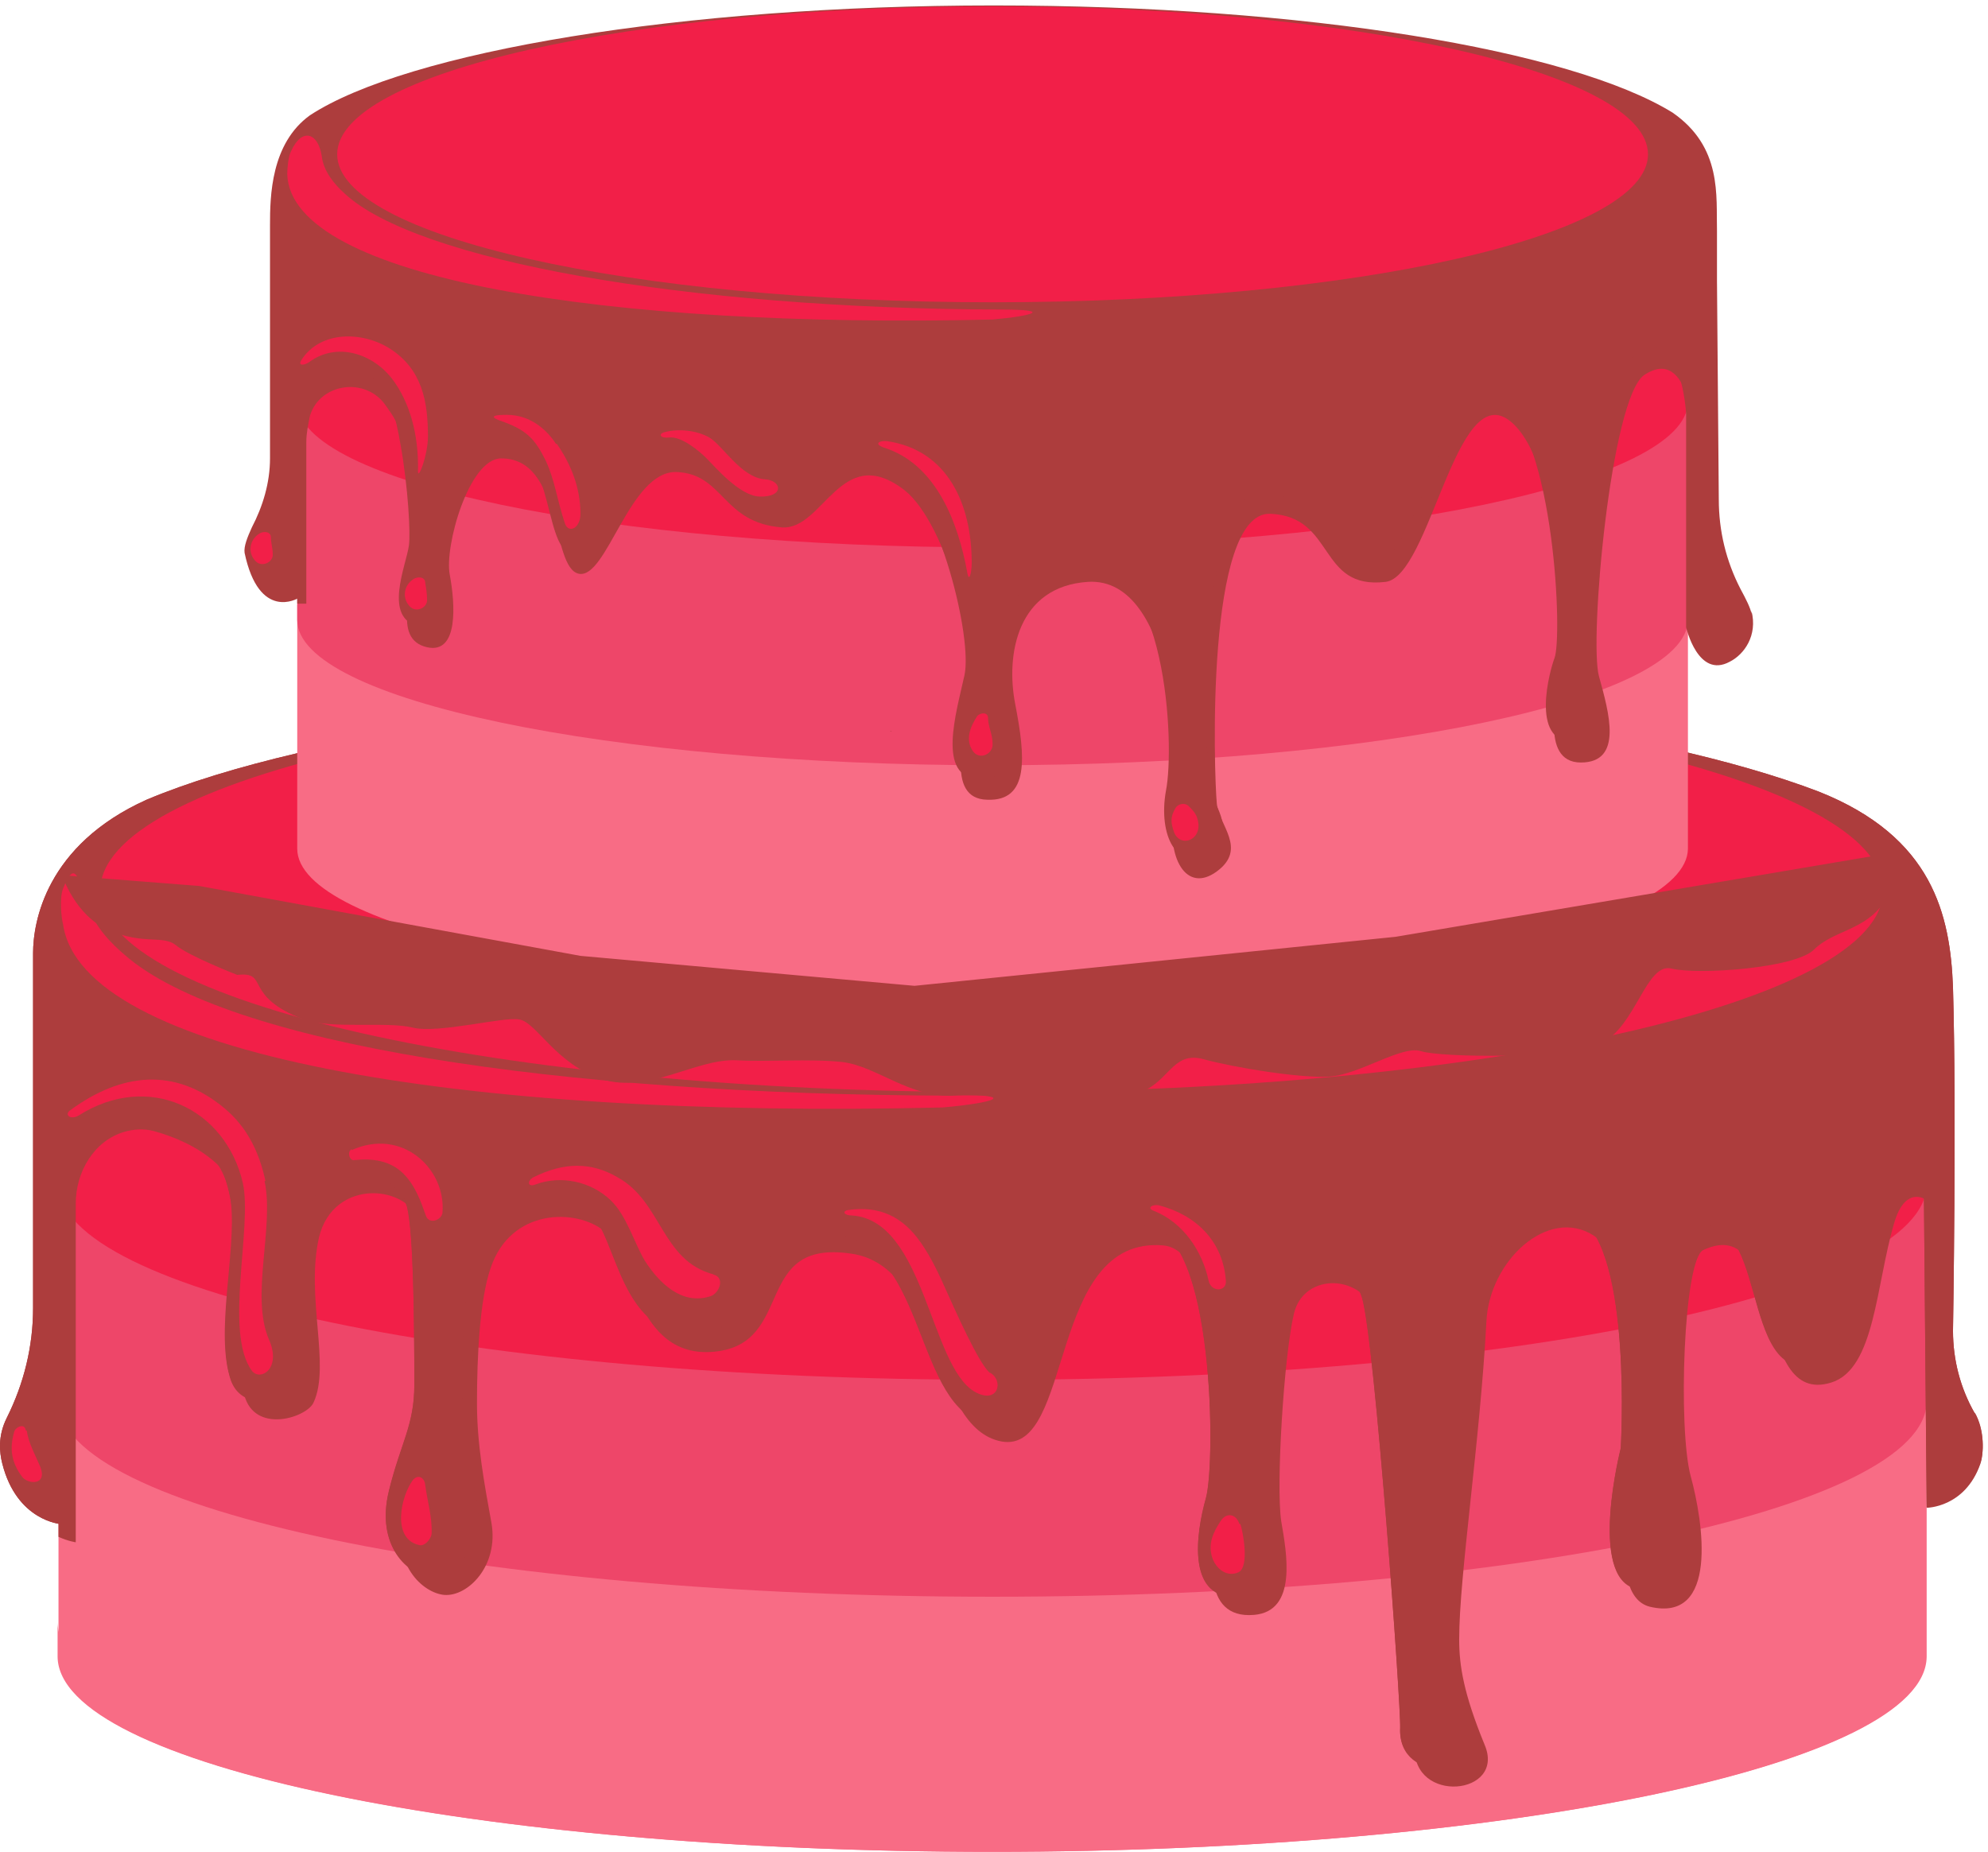
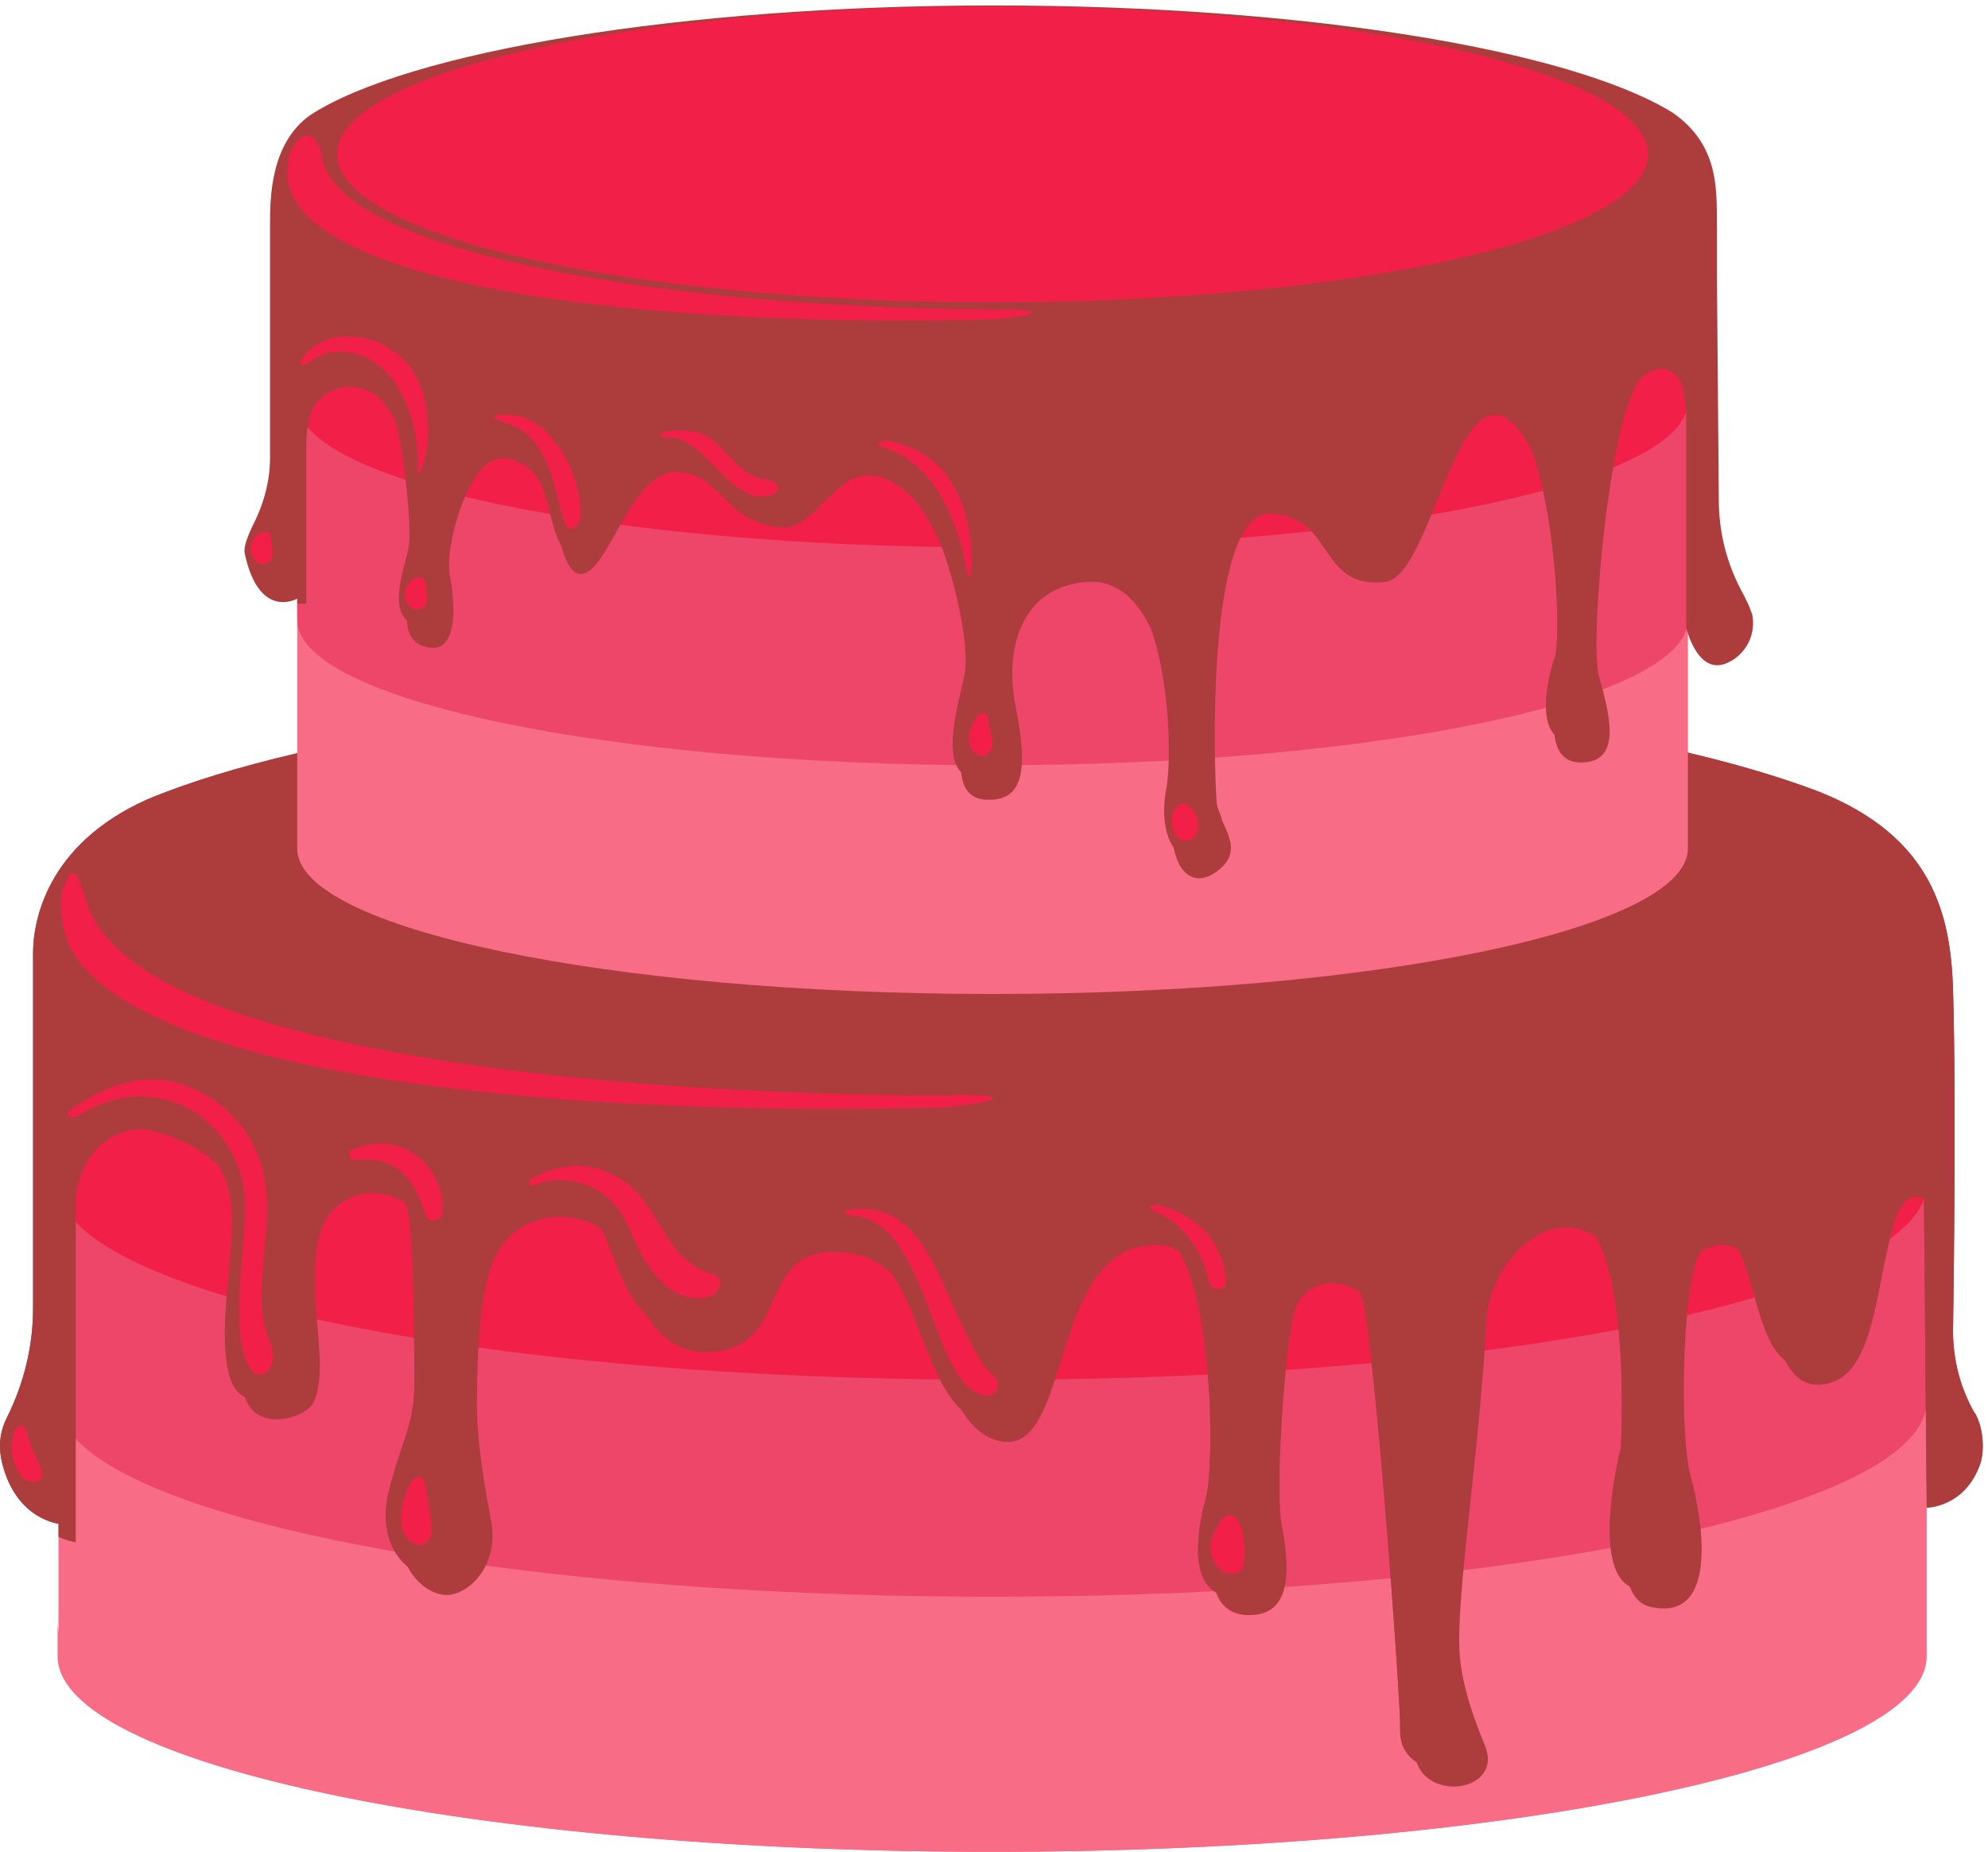
<svg xmlns="http://www.w3.org/2000/svg" width="219" height="204" viewBox="0 0 219 204" fill="none">
  <path d="M6.444 146.4V182.5C6.544 194.4 52.544 204 109.344 204C166.144 204 212.144 194.4 212.244 182.5V146.4H6.444Z" fill="#F86C85" />
  <path d="M109.244 200.2C52.544 200.2 6.444 190.6 6.344 178.7V182.5C6.444 194.4 52.444 204 109.244 204C166.044 204 212.044 194.4 212.144 182.5V178.7C212.044 190.6 166.044 200.2 109.244 200.2Z" fill="#F86C85" />
  <path d="M6.444 118.3V154.4C6.544 166.3 52.544 175.9 109.344 175.9C166.144 175.9 212.144 166.3 212.244 154.4V118.3H6.444Z" fill="#EE4669" />
  <path d="M6.444 102.6V130.5C6.544 142.4 52.544 152 109.344 152C166.144 152 212.144 142.4 212.244 130.5V102.6H6.444Z" fill="#F21F48" />
  <path d="M217.544 155.7C215.944 152.9 215.144 149.8 215.144 146.6C215.144 146.6 215.544 122.5 215.144 108.8C214.844 100.8 212.944 92.2 200.344 87.2C181.944 80.2 148.044 75.5 109.344 75.5C70.644 75.5 33.944 80.6 16.144 88.1C5.044 93.1 3.644 101.6 3.644 105C3.644 117 3.644 144.1 3.644 144.1C3.644 148.3 2.644 152.4 0.744 156.2C-0.256 158.2 -0.056 160 0.244 161.2C1.844 167.6 6.744 167.9 6.744 167.9V130.6C6.744 127.1 8.744 123.7 12.044 122.7C13.044 122.4 14.244 122.3 15.344 122.6C20.044 123.9 24.844 126.8 25.444 132.5C26.044 138.1 23.644 146.9 25.444 152.1C26.844 155.9 32.244 154.1 32.944 152.5C34.844 148.4 32.044 140.9 33.544 134.3C35.144 127.7 43.544 128.4 44.844 133C45.544 135.8 45.644 145.4 45.644 152.6C45.644 157.1 44.144 159 42.844 164.3C41.344 170.4 45.044 173.5 47.344 173.7C49.944 173.9 53.344 170.5 52.544 165.8C51.744 161.4 50.944 157.1 50.944 152.6C50.944 147.4 51.244 141.2 52.444 137.7C54.644 131.1 61.844 131.1 64.944 133.6C68.044 136.1 68.244 147.8 77.144 146.9C86.044 146 81.244 134.5 92.144 136.1C102.144 137.5 100.744 155.3 108.744 156.8C116.744 158.2 113.744 134.1 126.544 135.2C133.744 135.8 133.944 161.2 132.844 165.1C131.744 169 130.644 176.4 136.544 175.9C141.344 175.5 140.144 169.1 139.544 165.6C138.944 161.7 139.844 147.3 140.944 142.7C142.044 138.1 148.644 138.3 150.044 143C151.444 147.7 154.344 188 154.244 190.4C153.944 196.8 164.344 195.8 161.944 190.2C159.644 184.6 159.144 181.5 159.144 178.6C159.144 171.6 161.444 156.8 162.144 143.6C162.444 136.9 168.944 130.9 173.944 134.1C179.844 137.9 178.544 159.6 178.544 159.6C178.544 159.6 174.944 173.7 180.144 175C187.744 176.8 186.044 165.7 184.644 160.6C183.244 155.4 183.844 136.7 186.044 135.7C195.144 131.5 191.244 153.1 200.144 150.2C204.944 148.7 205.044 139.5 207.044 132.7C208.644 127.4 211.944 130.5 211.944 132.1L212.244 166.1C212.244 166.1 216.444 166.1 218.144 161.3C218.544 160.2 218.644 157.6 217.544 155.7Z" fill="#AD3D3D" />
  <path d="M6.444 119.5V169.3C7.544 169.8 8.344 169.9 8.344 169.9V132.6C8.344 129.1 10.344 125.7 13.644 124.7C14.644 124.4 15.844 124.3 16.944 124.6C21.644 125.9 26.444 128.8 27.044 134.5C27.644 140.1 25.144 148.9 27.044 154.1C28.444 157.9 33.844 156.1 34.544 154.5C36.444 150.4 33.644 142.9 35.144 136.3C36.744 129.7 45.144 130.4 46.444 135C47.244 137.8 47.244 147.4 47.244 154.6C47.244 159.1 45.744 161 44.444 166.3C42.944 172.4 46.644 175.5 48.944 175.7C51.544 175.9 54.944 172.5 54.144 167.8C53.344 163.4 52.544 159.1 52.544 154.6C52.544 149.4 52.844 143.2 54.044 139.7C56.244 133.1 63.444 133.1 66.544 135.6C69.644 138.1 69.844 149.8 78.744 148.9C87.644 148 82.844 136.5 93.744 138.1C103.744 139.5 102.344 157.3 110.344 158.8C118.344 160.2 115.344 136.1 128.144 137.2C135.344 137.8 135.544 163.2 134.444 167.1C133.344 171 132.244 178.4 138.144 177.9C142.944 177.5 141.744 171.1 141.144 167.6C140.544 163.7 141.444 149.3 142.544 144.7C143.644 140.1 150.244 140.3 151.644 145C153.044 149.7 155.944 190 155.844 192.4C155.544 198.8 165.944 197.8 163.544 192.2C161.244 186.6 160.744 183.5 160.744 180.6C160.744 173.6 163.044 158.8 163.744 145.6C164.044 138.9 170.544 132.9 175.544 136.1C181.444 139.9 180.144 161.6 180.144 161.6C180.144 161.6 176.544 175.7 181.744 177C189.344 178.8 187.644 167.7 186.244 162.6C184.844 157.4 185.444 138.7 187.644 137.7C196.744 133.5 192.844 155.1 201.744 152.3C206.544 150.8 206.644 141.6 208.644 134.8C209.544 131.6 211.144 131.5 212.244 132.2V102.8H6.444V119.7V119.5Z" fill="#AD3D3D" />
  <path d="M66.644 158.5C66.644 156.7 65.144 155.2 63.344 155.2C61.544 155.2 60.044 156.7 60.044 158.5C60.044 160.3 61.544 161.8 63.344 161.8C65.144 161.8 66.644 160.3 66.644 158.5Z" fill="#EE4669" />
  <path d="M86.344 167C86.344 165.4 85.044 164.2 83.544 164.2C82.044 164.2 80.744 165.5 80.744 167C80.744 168.5 82.044 169.8 83.544 169.8C85.044 169.8 86.344 168.5 86.344 167Z" fill="#EE4669" />
-   <path d="M115.044 167.5C117.64 167.5 119.744 165.396 119.744 162.8C119.744 160.204 117.64 158.1 115.044 158.1C112.448 158.1 110.344 160.204 110.344 162.8C110.344 165.396 112.448 167.5 115.044 167.5Z" fill="#EE4669" />
+   <path d="M115.044 167.5C117.64 167.5 119.744 165.396 119.744 162.8C119.744 160.204 117.64 158.1 115.044 158.1C112.449 158.1 110.344 160.204 110.344 162.8C110.344 165.396 112.449 167.5 115.044 167.5Z" fill="#EE4669" />
  <path d="M32.844 162.8C32.844 161.5 31.744 160.5 30.544 160.5C29.344 160.5 28.244 161.6 28.244 162.8C28.244 164 29.344 165.1 30.544 165.1C31.744 165.1 32.844 164 32.844 162.8Z" fill="#EE4669" />
  <path d="M58.744 189.5C58.744 188.5 57.944 187.6 56.844 187.6C55.744 187.6 54.944 188.4 54.944 189.5C54.944 190.6 55.744 191.4 56.844 191.4C57.944 191.4 58.744 190.6 58.744 189.5Z" fill="#F86C85" />
  <path d="M80.244 186.7C80.244 185.1 78.944 183.9 77.444 183.9C75.944 183.9 74.644 185.2 74.644 186.7C74.644 188.2 75.944 189.5 77.444 189.5C78.944 189.5 80.244 188.2 80.244 186.7Z" fill="#F86C85" />
  <path d="M106.144 197.5C106.144 195.9 104.844 194.7 103.344 194.7C101.844 194.7 100.544 196 100.544 197.5C100.544 199 101.844 200.3 103.344 200.3C104.844 200.3 106.144 199 106.144 197.5Z" fill="#F86C85" />
  <path d="M19.744 183.4C19.744 182.4 18.944 181.5 17.844 181.5C16.744 181.5 15.944 182.3 15.944 183.4C15.944 184.5 16.744 185.3 17.844 185.3C18.944 185.3 19.744 184.5 19.744 183.4Z" fill="#F86C85" />
  <path d="M145.544 187.6C145.544 186.3 144.444 185.3 143.244 185.3C142.044 185.3 140.944 186.4 140.944 187.6C140.944 188.8 142.044 189.9 143.244 189.9C144.444 189.9 145.544 188.8 145.544 187.6Z" fill="#F86C85" />
  <path d="M199.544 178.3C199.544 176.7 198.244 175.5 196.744 175.5C195.244 175.5 193.944 176.8 193.944 178.3C193.944 179.8 195.244 181.1 196.744 181.1C198.244 181.1 199.544 179.8 199.544 178.3Z" fill="#F86C85" />
  <path d="M189.844 189.5C189.844 188.3 188.944 187.4 187.744 187.4C186.544 187.4 185.644 188.3 185.644 189.5C185.644 190.7 186.544 191.6 187.744 191.6C188.944 191.6 189.844 190.7 189.844 189.5Z" fill="#F86C85" />
  <path d="M179.344 186.7C179.344 184.9 177.844 183.4 176.044 183.4C174.244 183.4 172.744 184.9 172.744 186.7C172.744 188.5 174.244 190 176.044 190C177.844 190 179.344 188.5 179.344 186.7Z" fill="#F86C85" />
  <path d="M217.544 155.7C215.944 152.9 215.144 149.8 215.144 146.6C215.144 146.6 215.544 122.5 215.144 108.8C214.844 100.8 212.944 92.2 200.344 87.2C181.944 80.2 148.044 75.5 109.344 75.5C70.644 75.5 33.944 80.6 16.144 88.1C5.044 93.1 3.644 101.6 3.644 105C3.644 117 3.644 144.1 3.644 144.1C3.644 148.3 2.644 152.4 0.744 156.2C-0.256 158.2 -0.056 160 0.244 161.2C1.844 167.6 6.744 167.9 6.744 167.9V130.6C6.744 127.1 8.744 123.7 12.044 122.7C13.044 122.4 23.244 120.1 25.444 132.4C26.444 138 23.644 146.8 25.444 152C26.844 155.8 32.244 154 32.944 152.4C34.844 148.3 32.044 140.8 33.544 134.2C35.144 127.6 43.544 128.3 44.844 132.9C45.544 135.7 45.644 145.3 45.644 152.5C45.644 157 44.144 158.9 42.844 164.2C41.344 170.3 45.044 173.4 47.344 173.6C49.944 173.8 53.344 170.4 52.544 165.7C51.744 161.3 50.944 157 50.944 152.5C50.944 147.3 51.244 141.1 52.444 137.6C54.644 131 61.844 131 64.944 133.5C68.044 136 68.244 147.7 77.144 146.8C86.044 145.9 81.244 134.4 92.144 136C102.144 137.4 100.744 155.2 108.744 156.7C116.744 158.1 113.744 134 126.544 135.1C133.744 135.7 133.944 161.1 132.844 165C131.744 168.9 130.644 176.3 136.544 175.8C141.344 175.4 140.144 169 139.544 165.5C138.944 161.6 139.844 147.2 140.944 142.6C142.044 138 148.644 138.2 150.044 142.9C151.444 147.6 154.344 187.9 154.244 190.3C153.944 196.7 164.344 195.7 161.944 190.1C159.644 184.5 159.144 181.4 159.144 178.5C159.144 171.5 161.444 156.7 162.144 143.5C162.444 136.8 168.944 130.8 173.944 134C179.844 137.8 178.544 159.5 178.544 159.5C178.544 159.5 174.944 173.6 180.144 174.9C187.744 176.7 186.044 165.6 184.644 160.5C183.244 155.3 183.844 136.6 186.044 135.6C195.144 131.4 191.244 153 200.144 150.1C204.944 148.6 205.044 139.4 207.044 132.6C208.644 127.3 211.944 130.4 211.944 132L212.244 166C212.244 166 216.444 166 218.144 161.2C218.544 160.1 218.644 157.5 217.544 155.6V155.7Z" fill="#AD3D3D" />
-   <path d="M207.444 98.1C207.444 110.4 163.444 120.3 109.244 120.3C55.044 120.3 11.044 110.4 11.044 98.1C11.044 85.8 55.044 75.9 109.244 75.9C163.444 75.9 207.444 85.8 207.444 98.1Z" fill="#F21F48" />
+   <path d="M207.444 98.1C207.444 110.4 163.444 120.3 109.244 120.3C55.044 120.3 11.044 110.4 11.044 98.1C11.044 85.8 55.044 75.9 109.244 75.9C163.444 75.9 207.444 85.8 207.444 98.1Z" fill="#AD3D3D" />
  <path d="M104.944 120.7C61.344 120.6 24.944 115 13.744 105.2C12.344 104 10.344 102.1 9.544 99.4C8.544 96.2 8.144 94.9 6.944 97.9C6.544 98.9 6.744 101.1 6.944 101.8C8.944 116.1 50.244 123.3 103.844 122C109.544 121.5 112.344 120.6 105.044 120.6L104.944 120.7Z" fill="#F21F48" />
  <path d="M2.844 157.6C2.744 156.7 1.644 157.2 1.544 157.8C1.044 159.6 1.244 161.1 2.444 162.7C3.044 163.5 5.244 163.7 4.444 161.6C3.944 160.4 3.144 159 2.944 157.6H2.844Z" fill="#F21F48" />
  <path d="M29.244 130.1C28.544 126.9 27.244 124.2 24.744 122.1C19.244 117.5 13.344 118.2 7.744 122.3C7.044 122.8 7.744 123.4 8.644 122.9C16.344 118 24.844 122.1 26.744 130.3C27.844 135.1 24.644 146.8 27.744 151C28.644 152.2 31.044 150.8 29.644 147.6C27.544 142.8 30.244 135.2 29.144 130.1H29.244Z" fill="#F21F48" />
  <path d="M46.844 163.7C46.844 162.8 46.044 162.3 45.444 163.1C44.144 164.9 43.144 169.5 46.144 170.2C46.744 170.4 47.444 169.6 47.544 169C47.644 167.2 47.044 165.2 46.844 163.6V163.7Z" fill="#F21F48" />
-   <path d="M78.644 140.4C72.844 138.9 72.944 132.4 68.044 129.7C65.144 128 62.144 128 58.744 129.7C58.044 130.1 58.144 130.8 58.944 130.5C61.844 129.4 65.144 130.2 67.244 132.2C69.044 133.9 69.844 136.9 71.044 138.9C72.644 141.4 75.144 143.8 78.244 142.8C79.244 142.5 79.944 140.7 78.544 140.4H78.644Z" fill="#F21F48" />
+   <path d="M78.644 140.4C72.844 138.9 72.945 132.4 68.044 129.7C65.144 128 62.145 128 58.745 129.7C58.044 130.1 58.145 130.8 58.944 130.5C61.844 129.4 65.144 130.2 67.245 132.2C69.044 133.9 69.844 136.9 71.044 138.9C72.644 141.4 75.144 143.8 78.245 142.8C79.245 142.5 79.945 140.7 78.544 140.4H78.644Z" fill="#F21F48" />
  <path d="M38.744 126.6C38.244 126.8 38.444 127.9 39.044 127.8C40.944 127.6 42.944 127.8 44.444 129.3C45.744 130.6 46.344 132.3 46.944 134C47.344 134.9 48.644 134.4 48.744 133.6C49.144 128.7 44.244 124.2 38.744 126.7V126.6Z" fill="#F21F48" />
  <path d="M109.144 151.3C107.944 150.6 104.944 143.7 104.344 142.4C103.544 140.6 102.644 138.6 101.444 136.9C99.444 134 96.844 132.8 93.444 133.3C92.744 133.4 92.944 133.9 93.844 133.9C101.844 134.4 102.444 150.4 107.344 153.3C109.944 154.8 110.644 152.1 109.044 151.2L109.144 151.3Z" fill="#F21F48" />
  <path d="M127.744 132.8C126.944 132.6 126.244 133.1 127.144 133.4C130.344 134.7 132.444 137.8 133.144 141.1C133.444 142.4 135.144 142.3 135.044 141.1C134.744 136.8 131.844 133.9 127.744 132.8Z" fill="#F21F48" />
  <path d="M136.544 167.9C136.144 166.7 135.044 166.6 134.444 167.6C133.644 168.8 133.044 170.1 133.544 171.6C133.944 172.8 135.144 173.8 136.444 173.2C137.644 172.6 136.944 168.8 136.644 167.9H136.544Z" fill="#F21F48" />
  <path d="M32.744 66.6V93.5C32.744 102.3 67.044 109.5 109.344 109.5C151.644 109.5 185.844 102.3 185.944 93.5V66.6H32.744Z" fill="#F86C85" />
  <path d="M32.744 41.4V68.3C32.744 77.1 67.044 84.3 109.344 84.3C151.644 84.3 185.844 77.1 185.944 68.3V41.4H32.744Z" fill="#EE4669" />
  <path d="M32.744 19.5V44.3C32.744 53.1 67.044 60.3 109.344 60.3C151.644 60.3 185.844 53.1 185.944 44.3V19.5H32.744Z" fill="#F21F48" />
-   <path d="M32.744 19.5V66.5H33.744V48.7C33.744 47.7 33.944 46.8 34.144 45.8C35.244 42.2 40.244 41.5 42.444 44.6C44.044 46.8 44.444 47.9 45.044 51.4C45.844 55.9 46.144 61.1 45.944 62.4C45.644 64.6 43.044 70.4 47.044 71.3C50.544 72.1 50.144 66.5 49.544 63.3C48.944 60.2 51.644 50.6 55.144 50.5C62.044 50.4 60.644 62.5 63.744 63.2C66.844 63.9 69.344 51.8 74.544 52C79.744 52.2 79.544 57.6 86.144 58.1C90.744 58.4 92.644 48.6 99.644 54C104.444 57.8 108.044 72.6 107.144 76.7C106.244 80.8 104.044 88 108.744 88.1C113.444 88.3 112.944 83.3 111.844 77.6C110.744 72 112.144 64.6 119.844 64.1C129.444 63.5 130.344 84.4 129.344 89.4C128.444 94.4 130.644 98.5 134.044 96C137.444 93.5 134.244 90.9 134.044 88.5C133.744 85.4 132.744 56.3 139.944 56.6C147.144 56.9 145.144 65 152.644 64.1C157.544 63.5 160.344 41.9 166.244 46.3C172.144 50.7 173.044 72.5 172.144 74.8C171.644 76.1 169.444 84 174.144 84C178.844 84 177.244 78.5 176.144 74.5C175.044 70.6 177.444 43.8 181.144 41.3C183.744 39.6 185.044 41.4 185.844 43.5V19.2H32.644L32.744 19.5Z" fill="#AD3D3D" />
+   <path d="M32.745 19.5V66.5H33.745V48.7C33.745 47.7 33.944 46.8 34.145 45.8C35.245 42.2 40.245 41.5 42.444 44.6C44.044 46.8 44.444 47.9 45.044 51.4C45.844 55.9 46.145 61.1 45.944 62.4C45.645 64.6 43.044 70.4 47.044 71.3C50.544 72.1 50.145 66.5 49.544 63.3C48.944 60.2 51.645 50.6 55.145 50.5C62.044 50.4 60.645 62.5 63.745 63.2C66.844 63.9 69.344 51.8 74.544 52C79.745 52.2 79.544 57.6 86.144 58.1C90.745 58.4 92.644 48.6 99.644 54C104.445 57.8 108.045 72.6 107.145 76.7C106.245 80.8 104.045 88 108.745 88.1C113.445 88.3 112.945 83.3 111.845 77.6C110.745 72 112.145 64.6 119.845 64.1C129.445 63.5 130.345 84.4 129.345 89.4C128.445 94.4 130.645 98.5 134.045 96C137.445 93.5 134.245 90.9 134.045 88.5C133.745 85.4 132.745 56.3 139.945 56.6C147.145 56.9 145.145 65 152.645 64.1C157.545 63.5 160.345 41.9 166.245 46.3C172.145 50.7 173.045 72.5 172.145 74.8C171.645 76.1 169.445 84 174.145 84C178.845 84 177.245 78.5 176.145 74.5C175.045 70.6 177.445 43.8 181.145 41.3C183.745 39.6 185.045 41.4 185.845 43.5V19.2H32.645L32.745 19.5Z" fill="#AD3D3D" />
  <path d="M94.344 72.6C94.344 70.3 92.444 68.4 90.144 68.4C87.844 68.4 85.944 70.3 85.944 72.6C85.944 74.9 87.844 76.8 90.144 76.8C92.444 76.8 94.344 74.9 94.344 72.6Z" fill="#EE4669" />
  <path d="M66.244 67.5C66.244 66.5 65.444 65.6 64.344 65.6C63.244 65.6 62.444 66.4 62.444 67.5C62.444 68.6 63.244 69.4 64.344 69.4C65.444 69.4 66.244 68.6 66.244 67.5Z" fill="#EE4669" />
  <path d="M74.644 76.4C74.644 75.4 73.844 74.5 72.744 74.5C71.644 74.5 70.844 75.3 70.844 76.4C70.844 77.5 71.644 78.3 72.744 78.3C73.844 78.3 74.644 77.5 74.644 76.4Z" fill="#EE4669" />
  <path d="M155.344 70.8C155.344 69.2 154.044 68 152.544 68C151.044 68 149.744 69.3 149.744 70.8C149.744 72.3 151.044 73.6 152.544 73.6C154.044 73.6 155.344 72.3 155.344 70.8Z" fill="#EE4669" />
-   <path d="M149.244 91C149.244 89.7 148.144 88.7 146.944 88.7C145.744 88.7 144.644 89.8 144.644 91C144.644 92.2 145.744 93.3 146.944 93.3C148.144 93.3 149.244 92.2 149.244 91Z" fill="#F86C85" />
+   <path d="M149.245 91C149.245 89.7 148.145 88.7 146.945 88.7C145.745 88.7 144.645 89.8 144.645 91C144.645 92.2 145.745 93.3 146.945 93.3C148.145 93.3 149.245 92.2 149.245 91Z" fill="#F86C85" />
  <path d="M170.844 96.1C170.844 94.8 169.744 93.8 168.544 93.8C167.344 93.8 166.244 94.9 166.244 96.1C166.244 97.3 167.344 98.4 168.544 98.4C169.744 98.4 170.844 97.3 170.844 96.1Z" fill="#F86C85" />
  <path d="M158.644 98.5C158.644 97.7 158.044 97.1 157.244 97.1C156.444 97.1 155.844 97.7 155.844 98.5C155.844 99.3 156.444 99.9 157.244 99.9C158.044 99.9 158.644 99.3 158.644 98.5Z" fill="#F86C85" />
-   <path d="M50.744 89.1C50.744 87.8 49.644 86.8 48.444 86.8C47.244 86.8 46.144 87.9 46.144 89.1C46.144 90.3 47.244 91.4 48.444 91.4C49.644 91.4 50.744 90.3 50.744 89.1Z" fill="#F86C85" />
+   <path d="M50.745 89.1C50.745 87.8 49.645 86.8 48.444 86.8C47.245 86.8 46.145 87.9 46.145 89.1C46.145 90.3 47.245 91.4 48.444 91.4C49.645 91.4 50.745 90.3 50.745 89.1Z" fill="#F86C85" />
  <path d="M61.044 97.5C61.044 96.7 60.444 96.1 59.644 96.1C58.844 96.1 58.244 96.7 58.244 97.5C58.244 98.3 58.844 98.9 59.644 98.9C60.444 98.9 61.044 98.3 61.044 97.5Z" fill="#F86C85" />
  <path d="M84.044 97.5C84.044 96.2 82.944 95.2 81.744 95.2C80.544 95.2 79.444 96.3 79.444 97.5C79.444 98.7 80.544 99.8 81.744 99.8C82.944 99.8 84.044 98.7 84.044 97.5Z" fill="#F86C85" />
  <path d="M192.944 67.6C192.844 67 192.344 66 191.744 64.9C190.144 61.8 189.344 58.5 189.344 55L189.144 30.9C189.144 30.9 189.144 26.8 189.144 25.4C189.044 21.6 189.744 16.2 184.244 12.4C173.044 5.5 143.844 0.6 109.444 0.6C75.044 0.6 44.844 5.7 34.144 12.7C29.844 15.8 29.744 21.6 29.744 24.8C29.744 26.7 29.744 30.9 29.744 30.9V50.5C29.744 53.2 28.944 55.8 27.744 58.1C27.244 59.2 26.844 60.2 26.944 60.9C28.544 68.5 32.844 65.9 32.844 65.9V46.4C32.844 45.4 33.044 44.4 33.244 43.5C34.344 39.9 39.344 39.2 41.544 42.3C43.144 44.5 43.544 45.6 44.144 49.1C44.944 53.6 45.244 58.8 45.044 60.1C44.744 62.3 42.144 68.1 46.144 69C49.644 69.8 49.244 64.1 48.644 61C48.044 57.9 50.744 48.3 54.244 48.2C61.144 48.1 59.744 60.2 62.844 60.9C65.944 61.6 68.444 49.5 73.644 49.7C78.844 49.9 78.644 55.3 85.244 55.8C89.844 56.1 91.744 46.3 98.744 51.7C103.544 55.5 107.144 70.3 106.244 74.4C105.344 78.5 103.144 85.7 107.844 85.8C112.544 86 112.044 81 110.944 75.3C109.844 69.7 111.244 62.3 118.944 61.8C128.544 61.2 129.444 82.1 128.444 87.1C127.544 92.1 129.744 96.2 133.144 93.7C136.544 91.2 133.344 88.6 133.144 86.2C132.844 83.1 131.844 54 139.044 54.3C146.244 54.6 144.244 62.7 151.744 61.8C156.644 61.2 159.444 39.6 165.344 44C171.244 48.4 172.144 70.2 171.244 72.5C170.744 73.8 168.544 81.7 173.244 81.7C177.944 81.7 176.344 76.2 175.244 72.2C174.144 68.3 176.544 41.5 180.244 39C185.244 35.7 185.744 45.6 185.744 45.6V69.1C185.744 69.1 187.044 74.8 190.544 72.9C192.144 72.1 193.644 70 192.944 67.3V67.6Z" fill="#AD3D3D" />
  <path d="M110.144 34.1C75.544 34 45.844 28.7 37.944 21.3C36.844 20.3 35.644 18.9 35.444 17.2C35.044 14.6 33.244 14 32.044 16.7C31.744 17.3 31.644 18.6 31.644 19.2C32.044 30.7 66.844 36.2 109.344 35.2C113.844 34.8 116.044 34.1 110.244 34.1H110.144Z" fill="#F21F48" />
  <path d="M46.844 64.2C46.844 63.5 45.944 63.5 45.544 63.8C44.444 64.5 44.244 66 45.244 66.9C45.944 67.5 47.144 66.9 47.044 66C47.044 65.4 46.944 64.8 46.844 64.2Z" fill="#F21F48" />
  <path d="M29.844 59.2C29.844 58.5 28.944 58.5 28.544 58.8C27.444 59.5 27.244 61 28.244 61.9C28.944 62.5 30.144 61.9 30.044 61C30.044 60.4 29.844 59.8 29.844 59.2Z" fill="#F21F48" />
  <path d="M42.944 38.4C39.944 36.5 35.344 36.4 33.244 39.6C32.744 40.3 33.444 40.3 34.044 39.9C37.144 37.6 41.144 39 43.244 41.8C45.044 44.2 46.144 47.7 46.044 51.9C46.044 53 47.144 50.1 47.144 48.1C47.144 44.3 46.544 40.7 42.944 38.4Z" fill="#F21F48" />
  <path d="M61.244 48.9C60.344 47.5 58.544 45.7 55.844 45.7C53.144 45.7 54.944 46.3 55.544 46.5C58.244 47.5 59.044 48.6 60.144 50.8C61.144 53 61.344 55 62.244 57.7C62.644 58.8 63.944 58.2 63.944 56.6C63.944 53.8 62.944 51.2 61.344 48.9H61.244Z" fill="#F21F48" />
  <path d="M84.244 52.8C81.644 52.6 79.644 49.1 78.144 48.2C76.744 47.4 74.744 47.2 73.244 47.6C72.444 47.8 72.744 48.3 73.644 48.2C75.044 48 77.044 49.7 77.844 50.5C78.744 51.4 81.444 54.6 83.644 54.7C86.444 54.8 86.144 52.9 84.244 52.8Z" fill="#F21F48" />
  <path d="M97.744 48.6C96.844 48.5 96.244 48.9 97.344 49.3C103.144 51.1 105.544 57.6 106.544 63C106.744 64.3 107.044 63.1 107.044 62C107.044 55.6 104.444 49.6 97.744 48.6Z" fill="#F21F48" />
  <path d="M108.844 79.1C108.844 78.4 107.944 78.5 107.644 78.9C106.844 80.1 106.344 81.5 107.144 82.7C107.844 83.8 109.444 83.1 109.344 81.9C109.344 80.9 108.844 80 108.844 79.1Z" fill="#F21F48" />
  <path d="M131.844 90C131.644 89.5 131.344 89.2 130.944 88.8C130.544 88.4 129.744 88.5 129.444 89.1C128.944 90 128.944 90.6 129.344 91.7C130.044 93.5 132.744 92.5 131.844 90Z" fill="#F21F48" />
-   <path d="M181.544 17C181.544 26 149.244 33.3 109.344 33.3C69.444 33.3 37.144 26 37.144 17C37.144 8 69.444 0.7 109.344 0.7C149.244 0.7 181.544 8 181.544 17Z" fill="#F21F48" />
-   <path d="M6.844 96.4C6.844 96.4 8.244 100.9 12.044 102.5C15.844 104.1 17.944 103 19.344 104.1C20.744 105.3 26.144 107.4 26.144 107.4C29.744 107 26.644 109.7 33.444 112.3C36.344 113.4 42.644 112.5 45.444 113.2C48.244 113.9 55.344 112 57.144 112.3C59.044 112.5 61.144 117.2 66.344 118.9C71.544 120.5 76.644 116.6 81.144 116.8C84.644 117 89.144 116.6 92.844 117C96.644 117.5 100.144 120.9 105.044 120.7C109.944 120.5 123.744 121.4 126.344 120C128.944 118.6 129.444 115.8 132.644 116.7C135.944 117.6 143.244 118.8 146.444 118.6C149.744 118.4 154.444 115.1 156.544 115.8C158.644 116.5 172.744 116.7 176.444 114.9C180.244 113 181.344 106 184.144 106.7C186.944 107.4 197.744 106.7 199.844 104.6C201.944 102.5 205.444 102.5 207.544 99.4C209.644 96.3 206.944 94.2 206.944 94.2L153.744 103.2L100.744 108.6L63.944 105.3L21.944 97.6L6.644 96.4H6.844Z" fill="#AD3D3D" />
+   <path d="M181.545 17C181.545 26 149.245 33.3 109.345 33.3C69.445 33.3 37.145 26 37.145 17C37.145 8 69.445 0.7 109.345 0.7C149.245 0.7 181.545 8 181.545 17Z" fill="#F21F48" />
  <path d="M98.244 80.6C98.244 80.6 98.144 80.6 98.044 80.5C98.044 80.5 98.144 80.5 98.244 80.6Z" fill="#AD3D3D" />
</svg>
